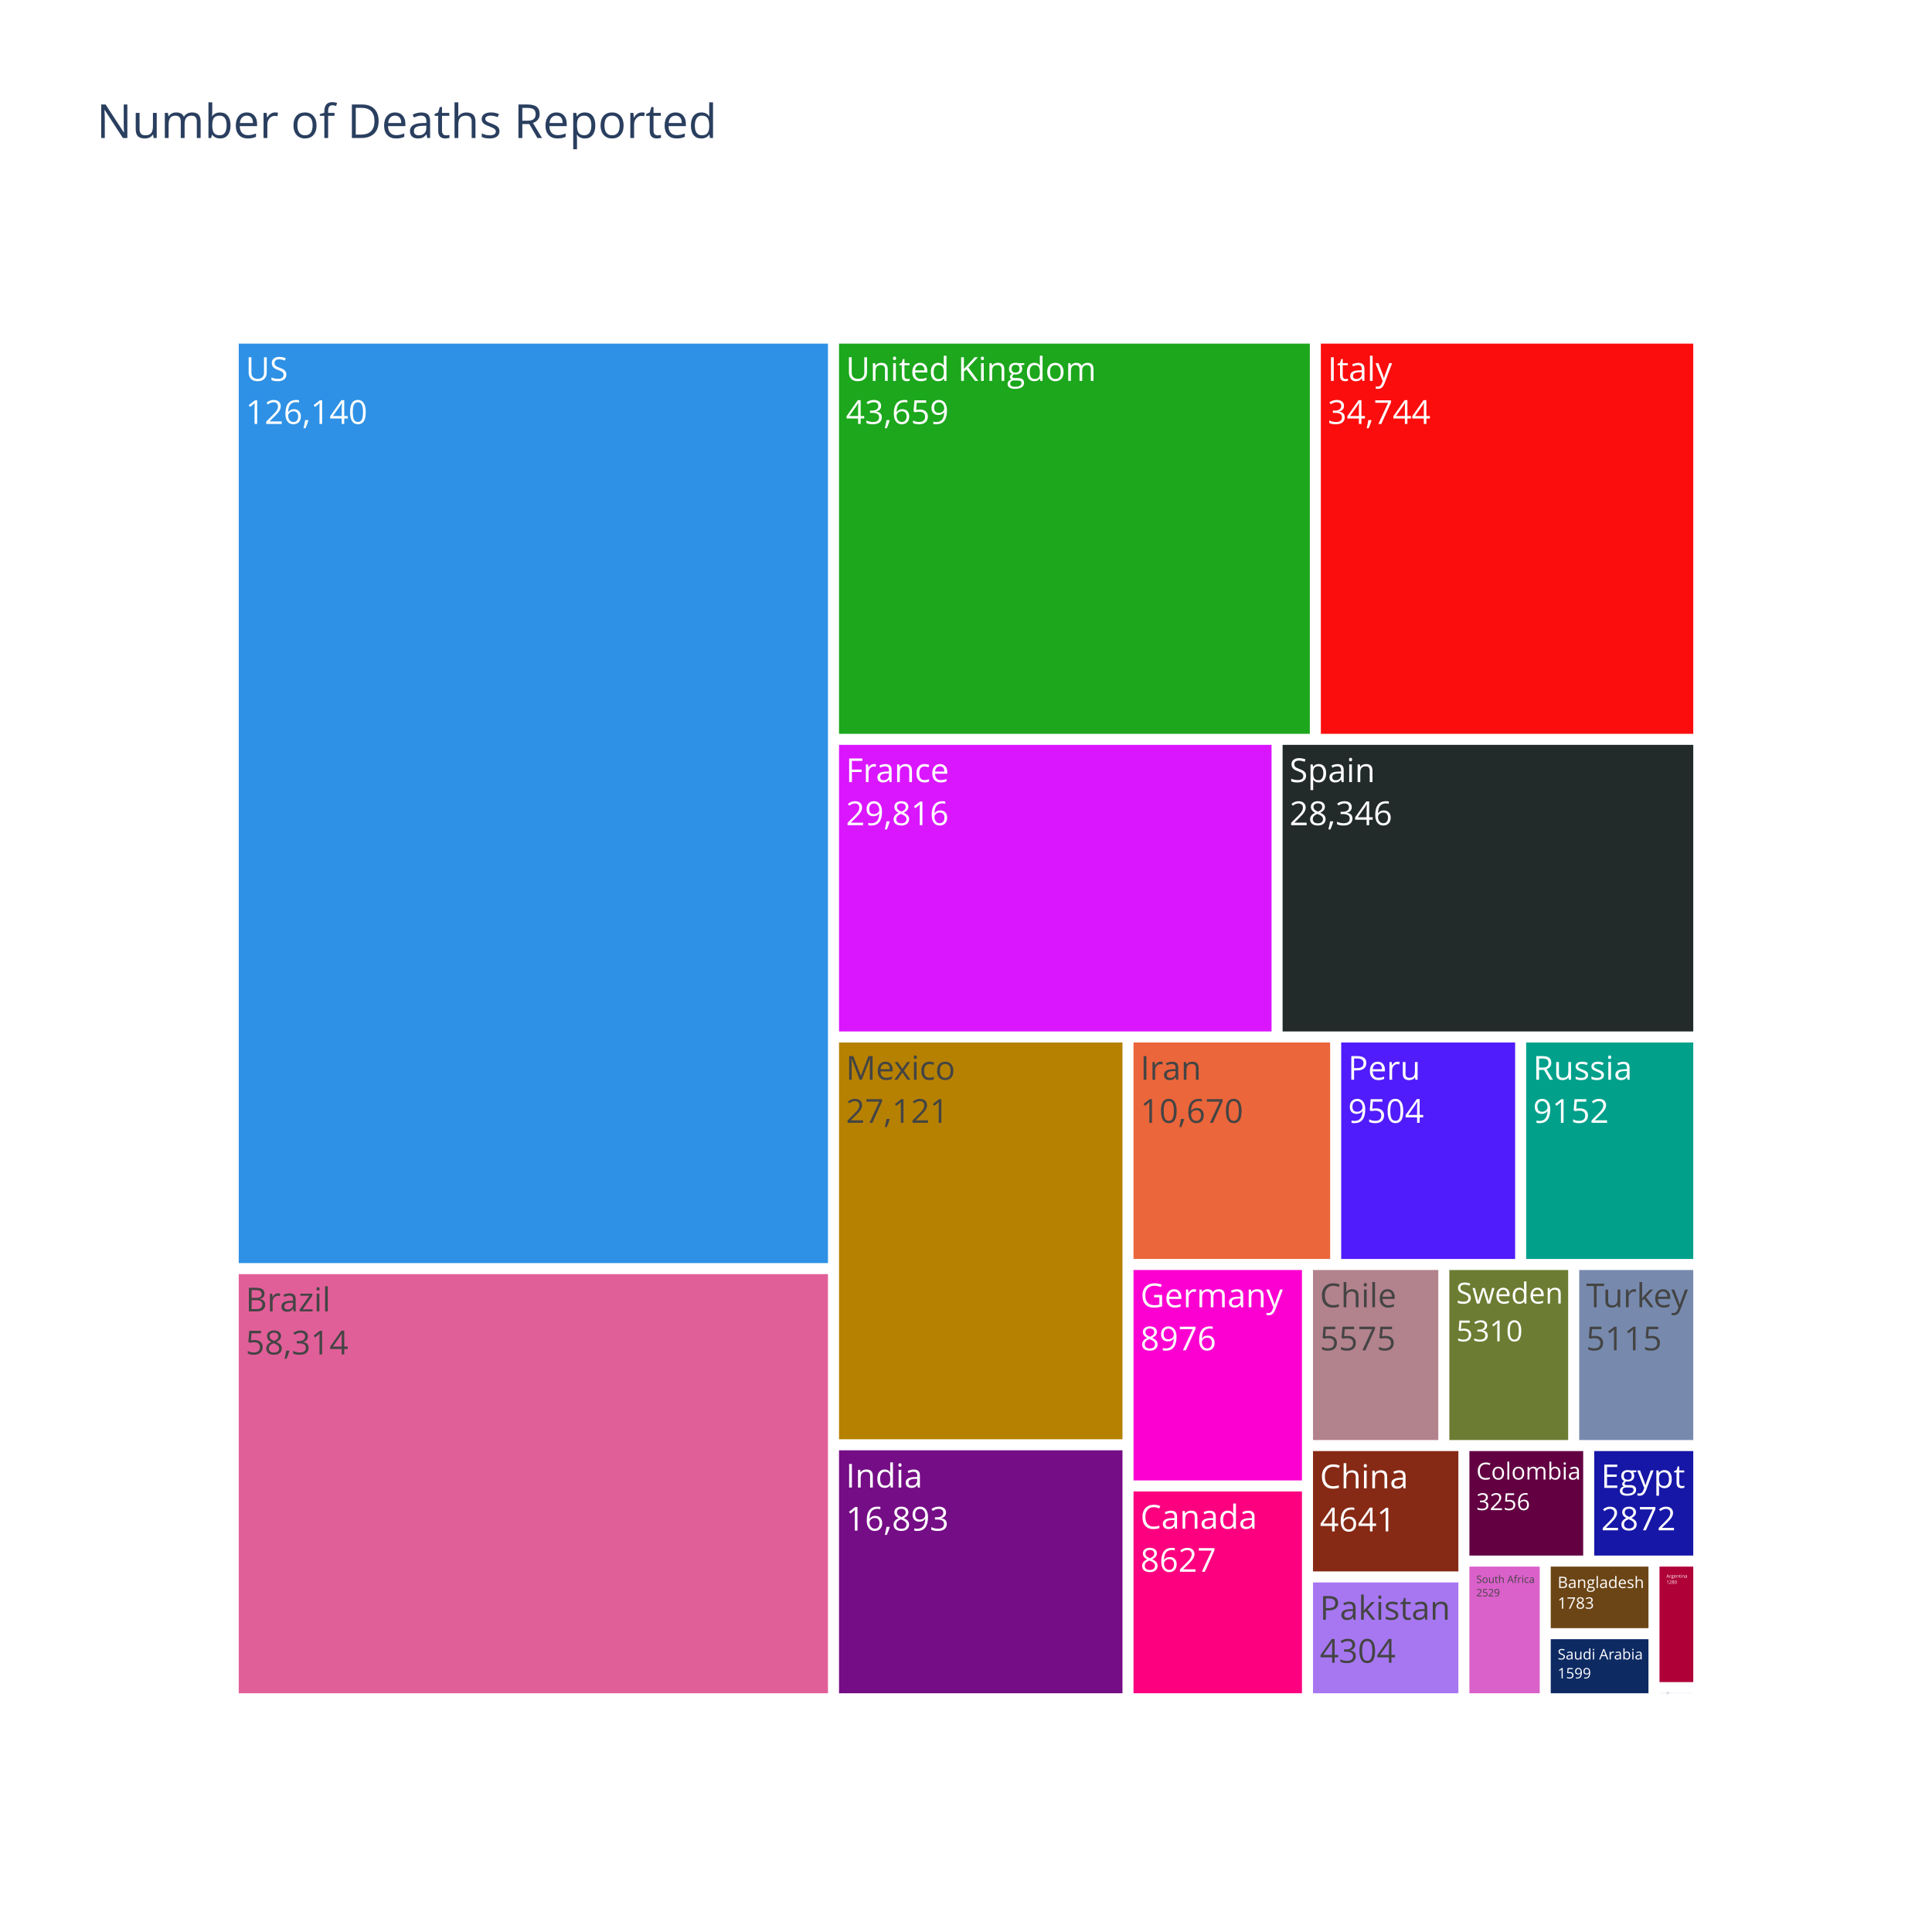
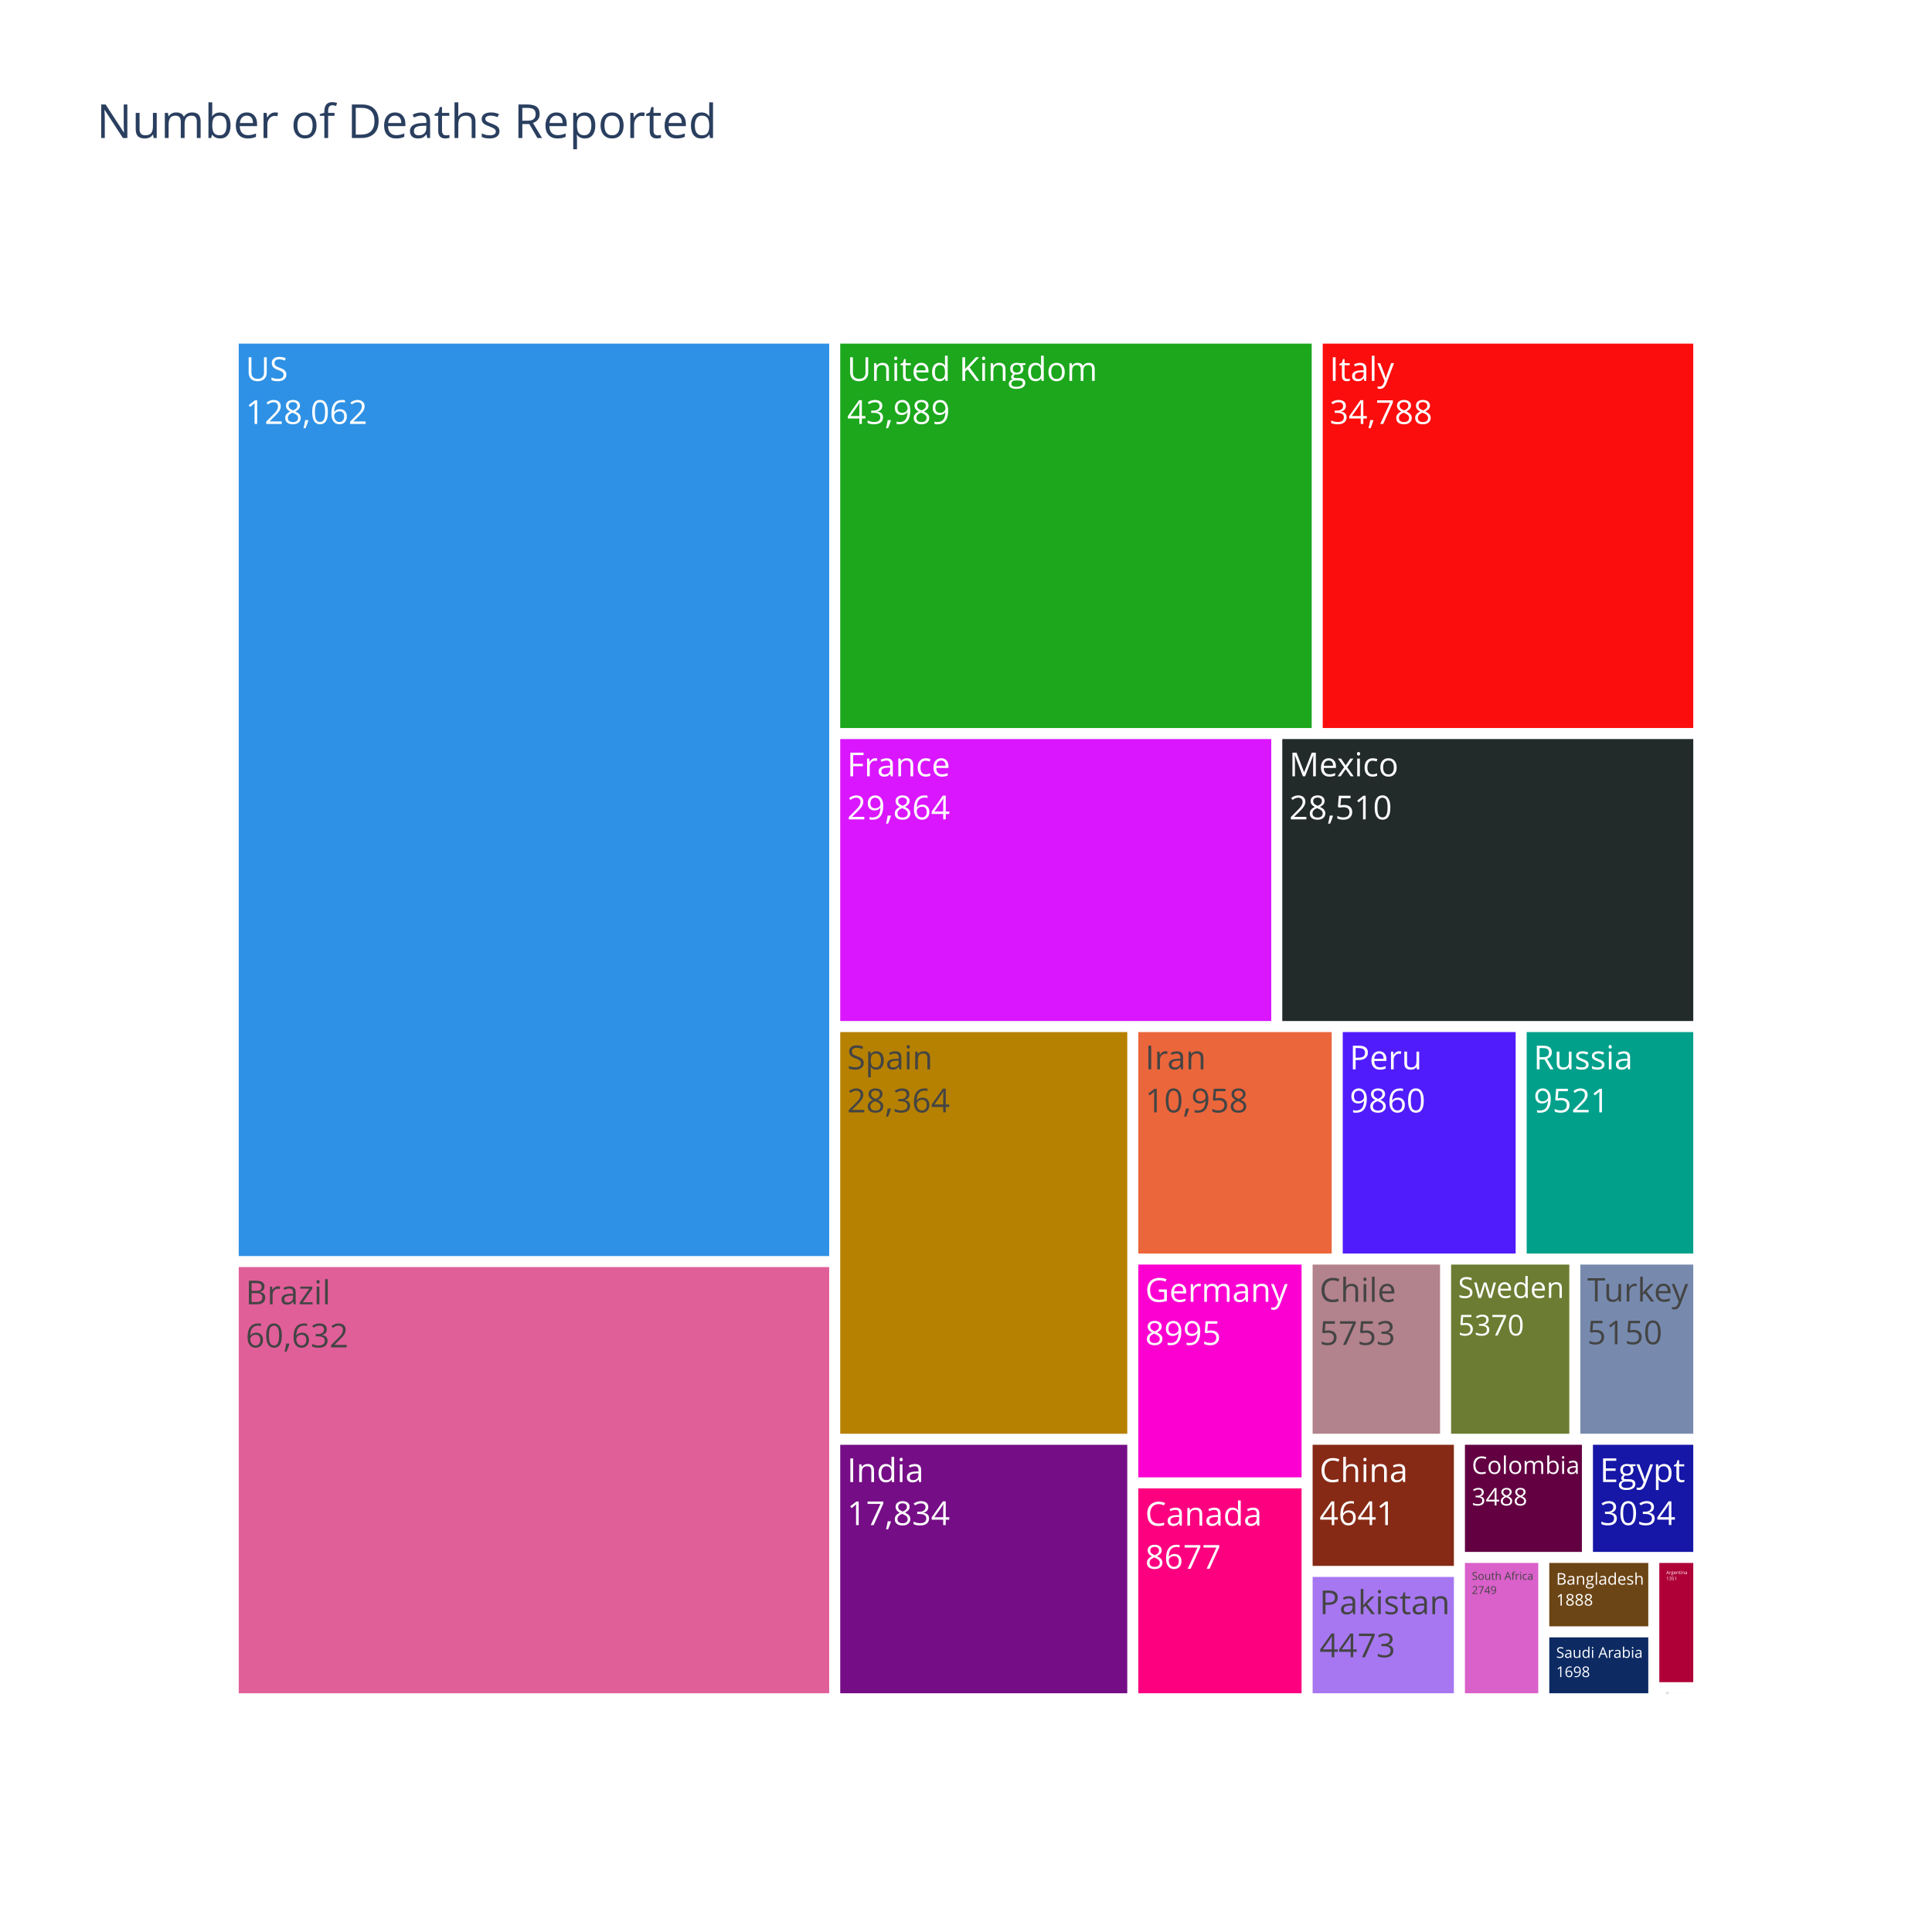
<svg xmlns="http://www.w3.org/2000/svg" class="main-svg" width="700" height="700" style="" viewBox="0 0 700 700">
  <rect x="0" y="0" width="700" height="700" style="fill: rgb(255, 255, 255); fill-opacity: 1;" />
-   <defs id="defs-53f734">
+   <defs id="defs-5a0786">
    <g class="clips" />
    <g class="gradients" />
  </defs>
  <g class="bglayer" />
  <g class="layer-below">
    <g class="imagelayer" />
    <g class="shapelayer" />
  </g>
  <g class="cartesianlayer" />
  <g class="polarlayer" />
  <g class="ternarylayer" />
  <g class="geolayer" />
  <g class="funnelarealayer" />
  <g class="pielayer" />
  <g class="treemaplayer">
    <g class="trace treemap" style="opacity: 1;">
      <g class="slice cursor-pointer">
        <path class="surface" d="M80,100L620,100L620,620L80,620Z" style="pointer-events: all; stroke-width: 0; fill: rgb(0, 0, 0); fill-opacity: 0; stroke: rgb(0, 0, 0); stroke-opacity: 0; opacity: 0;" />
        <g class="slicetext">
          <text data-notex="1" class="slicetext" text-anchor="start" x="0" y="0" style="font-family: 'Open Sans', verdana, arial, sans-serif; font-size: 12px; fill: rgb(42, 63, 95); fill-opacity: 1; white-space: pre;" transform="translate(86,114)"> </text>
        </g>
      </g>
      <g class="slice cursor-pointer">
-         <path class="surface" d="M86,124L300.492,124L300.492,458.141L86,458.141Z" style="pointer-events: all; stroke-width: 1; fill: rgb(46, 145, 229); fill-opacity: 1; stroke: rgb(255, 255, 255); stroke-opacity: 1; opacity: 1;" />
+         <path class="surface" d="M86,124L300.93,124L300.93,455.587L86,455.587Z" style="pointer-events: all; stroke-width: 1; fill: rgb(46, 145, 229); fill-opacity: 1; stroke: rgb(255, 255, 255); stroke-opacity: 1; opacity: 1;" />
        <g class="slicetext">
          <text data-notex="1" class="slicetext" text-anchor="start" x="0" y="0" style="font-family: 'Open Sans', verdana, arial, sans-serif; font-size: 12px; fill: rgb(255, 255, 255); fill-opacity: 1; white-space: pre;" transform="translate(89,138)">
            <tspan class="line" dy="0em" x="0" y="0">US</tspan>
-             <tspan class="line" dy="1.3em" x="0" y="0">126,140</tspan>
-           </text>
-         </g>
-       </g>
-       <g class="slice cursor-pointer">
-         <path class="surface" d="M86,461.141L300.492,461.141L300.492,614L86,614Z" style="pointer-events: all; stroke-width: 1; fill: rgb(225, 95, 153); fill-opacity: 1; stroke: rgb(255, 255, 255); stroke-opacity: 1; opacity: 1;" />
-         <g class="slicetext">
-           <text data-notex="1" class="slicetext" text-anchor="start" x="0" y="0" style="font-family: 'Open Sans', verdana, arial, sans-serif; font-size: 12px; fill: rgb(68, 68, 68); fill-opacity: 1; white-space: pre;" transform="translate(89,475.1411)">
+             <tspan class="line" dy="1.3em" x="0" y="0">128,062</tspan>
+           </text>
+         </g>
+       </g>
+       <g class="slice cursor-pointer">
+         <path class="surface" d="M86,458.587L300.93,458.587L300.93,614L86,614Z" style="pointer-events: all; stroke-width: 1; fill: rgb(225, 95, 153); fill-opacity: 1; stroke: rgb(255, 255, 255); stroke-opacity: 1; opacity: 1;" />
+         <g class="slicetext">
+           <text data-notex="1" class="slicetext" text-anchor="start" x="0" y="0" style="font-family: 'Open Sans', verdana, arial, sans-serif; font-size: 12px; fill: rgb(68, 68, 68); fill-opacity: 1; white-space: pre;" transform="translate(89,472.587)">
            <tspan class="line" dy="0em" x="0" y="0">Brazil</tspan>
-             <tspan class="line" dy="1.3em" x="0" y="0">58,314</tspan>
-           </text>
-         </g>
-       </g>
-       <g class="slice cursor-pointer">
-         <path class="surface" d="M303.492,124L475.07,124L475.07,266.374L303.492,266.374Z" style="pointer-events: all; stroke-width: 1; fill: rgb(28, 167, 28); fill-opacity: 1; stroke: rgb(255, 255, 255); stroke-opacity: 1; opacity: 1;" />
-         <g class="slicetext">
-           <text data-notex="1" class="slicetext" text-anchor="start" x="0" y="0" style="font-family: 'Open Sans', verdana, arial, sans-serif; font-size: 12px; fill: rgb(255, 255, 255); fill-opacity: 1; white-space: pre;" transform="translate(306.4919,138)">
+             <tspan class="line" dy="1.3em" x="0" y="0">60,632</tspan>
+           </text>
+         </g>
+       </g>
+       <g class="slice cursor-pointer">
+         <path class="surface" d="M303.93,124L475.748,124L475.748,264.273L303.93,264.273Z" style="pointer-events: all; stroke-width: 1; fill: rgb(28, 167, 28); fill-opacity: 1; stroke: rgb(255, 255, 255); stroke-opacity: 1; opacity: 1;" />
+         <g class="slicetext">
+           <text data-notex="1" class="slicetext" text-anchor="start" x="0" y="0" style="font-family: 'Open Sans', verdana, arial, sans-serif; font-size: 12px; fill: rgb(255, 255, 255); fill-opacity: 1; white-space: pre;" transform="translate(306.9303,138)">
            <tspan class="line" dy="0em" x="0" y="0">United Kingdom</tspan>
-             <tspan class="line" dy="1.3em" x="0" y="0">43,659</tspan>
-           </text>
-         </g>
-       </g>
-       <g class="slice cursor-pointer">
-         <path class="surface" d="M478.07,124L614,124L614,266.374L478.07,266.374Z" style="pointer-events: all; stroke-width: 1; fill: rgb(251, 13, 13); fill-opacity: 1; stroke: rgb(255, 255, 255); stroke-opacity: 1; opacity: 1;" />
-         <g class="slicetext">
-           <text data-notex="1" class="slicetext" text-anchor="start" x="0" y="0" style="font-family: 'Open Sans', verdana, arial, sans-serif; font-size: 12px; fill: rgb(255, 255, 255); fill-opacity: 1; white-space: pre;" transform="translate(481.07,138)">
+             <tspan class="line" dy="1.3em" x="0" y="0">43,989</tspan>
+           </text>
+         </g>
+       </g>
+       <g class="slice cursor-pointer">
+         <path class="surface" d="M478.748,124L614,124L614,264.273L478.748,264.273Z" style="pointer-events: all; stroke-width: 1; fill: rgb(251, 13, 13); fill-opacity: 1; stroke: rgb(255, 255, 255); stroke-opacity: 1; opacity: 1;" />
+         <g class="slicetext">
+           <text data-notex="1" class="slicetext" text-anchor="start" x="0" y="0" style="font-family: 'Open Sans', verdana, arial, sans-serif; font-size: 12px; fill: rgb(255, 255, 255); fill-opacity: 1; white-space: pre;" transform="translate(481.7481,138)">
            <tspan class="line" dy="0em" x="0" y="0">Italy</tspan>
-             <tspan class="line" dy="1.3em" x="0" y="0">34,744</tspan>
-           </text>
-         </g>
-       </g>
-       <g class="slice cursor-pointer">
-         <path class="surface" d="M303.492,269.374L461.208,269.374L461.208,374.217L303.492,374.217Z" style="pointer-events: all; stroke-width: 1; fill: rgb(218, 22, 255); fill-opacity: 1; stroke: rgb(255, 255, 255); stroke-opacity: 1; opacity: 1;" />
-         <g class="slicetext">
-           <text data-notex="1" class="slicetext" text-anchor="start" x="0" y="0" style="font-family: 'Open Sans', verdana, arial, sans-serif; font-size: 12px; fill: rgb(255, 255, 255); fill-opacity: 1; white-space: pre;" transform="translate(306.4919,283.3737)">
+             <tspan class="line" dy="1.3em" x="0" y="0">34,788</tspan>
+           </text>
+         </g>
+       </g>
+       <g class="slice cursor-pointer">
+         <path class="surface" d="M303.93,267.273L461.096,267.273L461.096,370.439L303.93,370.439Z" style="pointer-events: all; stroke-width: 1; fill: rgb(218, 22, 255); fill-opacity: 1; stroke: rgb(255, 255, 255); stroke-opacity: 1; opacity: 1;" />
+         <g class="slicetext">
+           <text data-notex="1" class="slicetext" text-anchor="start" x="0" y="0" style="font-family: 'Open Sans', verdana, arial, sans-serif; font-size: 12px; fill: rgb(255, 255, 255); fill-opacity: 1; white-space: pre;" transform="translate(306.9303,281.2732)">
            <tspan class="line" dy="0em" x="0" y="0">France</tspan>
-             <tspan class="line" dy="1.3em" x="0" y="0">29,816</tspan>
-           </text>
-         </g>
-       </g>
-       <g class="slice cursor-pointer">
-         <path class="surface" d="M464.208,269.374L614,269.374L614,374.217L464.208,374.217Z" style="pointer-events: all; stroke-width: 1; fill: rgb(34, 42, 42); fill-opacity: 1; stroke: rgb(255, 255, 255); stroke-opacity: 1; opacity: 1;" />
-         <g class="slicetext">
-           <text data-notex="1" class="slicetext" text-anchor="start" x="0" y="0" style="font-family: 'Open Sans', verdana, arial, sans-serif; font-size: 12px; fill: rgb(255, 255, 255); fill-opacity: 1; white-space: pre;" transform="translate(467.2078,283.3737)">
+             <tspan class="line" dy="1.3em" x="0" y="0">29,864</tspan>
+           </text>
+         </g>
+       </g>
+       <g class="slice cursor-pointer">
+         <path class="surface" d="M464.096,267.273L614,267.273L614,370.439L464.096,370.439Z" style="pointer-events: all; stroke-width: 1; fill: rgb(34, 42, 42); fill-opacity: 1; stroke: rgb(255, 255, 255); stroke-opacity: 1; opacity: 1;" />
+         <g class="slicetext">
+           <text data-notex="1" class="slicetext" text-anchor="start" x="0" y="0" style="font-family: 'Open Sans', verdana, arial, sans-serif; font-size: 12px; fill: rgb(255, 255, 255); fill-opacity: 1; white-space: pre;" transform="translate(467.096,281.2732)">
+             <tspan class="line" dy="0em" x="0" y="0">Mexico</tspan>
+             <tspan class="line" dy="1.3em" x="0" y="0">28,510</tspan>
+           </text>
+         </g>
+       </g>
+       <g class="slice cursor-pointer">
+         <path class="surface" d="M303.93,373.439L408.93,373.439L408.93,519.977L303.93,519.977Z" style="pointer-events: all; stroke-width: 1; fill: rgb(182, 129, 0); fill-opacity: 1; stroke: rgb(255, 255, 255); stroke-opacity: 1; opacity: 1;" />
+         <g class="slicetext">
+           <text data-notex="1" class="slicetext" text-anchor="start" x="0" y="0" style="font-family: 'Open Sans', verdana, arial, sans-serif; font-size: 12px; fill: rgb(68, 68, 68); fill-opacity: 1; white-space: pre;" transform="translate(306.9303,387.439)">
            <tspan class="line" dy="0em" x="0" y="0">Spain</tspan>
-             <tspan class="line" dy="1.3em" x="0" y="0">28,346</tspan>
-           </text>
-         </g>
-       </g>
-       <g class="slice cursor-pointer">
-         <path class="surface" d="M303.492,377.217L407.194,377.217L407.194,521.969L303.492,521.969Z" style="pointer-events: all; stroke-width: 1; fill: rgb(182, 129, 0); fill-opacity: 1; stroke: rgb(255, 255, 255); stroke-opacity: 1; opacity: 1;" />
-         <g class="slicetext">
-           <text data-notex="1" class="slicetext" text-anchor="start" x="0" y="0" style="font-family: 'Open Sans', verdana, arial, sans-serif; font-size: 12px; fill: rgb(68, 68, 68); fill-opacity: 1; white-space: pre;" transform="translate(306.4919,391.2168)">
-             <tspan class="line" dy="0em" x="0" y="0">Mexico</tspan>
-             <tspan class="line" dy="1.3em" x="0" y="0">27,121</tspan>
-           </text>
-         </g>
-       </g>
-       <g class="slice cursor-pointer">
-         <path class="surface" d="M303.492,524.969L407.194,524.969L407.194,614L303.492,614Z" style="pointer-events: all; stroke-width: 1; fill: rgb(117, 13, 134); fill-opacity: 1; stroke: rgb(255, 255, 255); stroke-opacity: 1; opacity: 1;" />
-         <g class="slicetext">
-           <text data-notex="1" class="slicetext" text-anchor="start" x="0" y="0" style="font-family: 'Open Sans', verdana, arial, sans-serif; font-size: 12px; fill: rgb(255, 255, 255); fill-opacity: 1; white-space: pre;" transform="translate(306.4919,538.9689)">
+             <tspan class="line" dy="1.3em" x="0" y="0">28,364</tspan>
+           </text>
+         </g>
+       </g>
+       <g class="slice cursor-pointer">
+         <path class="surface" d="M303.93,522.977L408.93,522.977L408.93,614L303.93,614Z" style="pointer-events: all; stroke-width: 1; fill: rgb(117, 13, 134); fill-opacity: 1; stroke: rgb(255, 255, 255); stroke-opacity: 1; opacity: 1;" />
+         <g class="slicetext">
+           <text data-notex="1" class="slicetext" text-anchor="start" x="0" y="0" style="font-family: 'Open Sans', verdana, arial, sans-serif; font-size: 12px; fill: rgb(255, 255, 255); fill-opacity: 1; white-space: pre;" transform="translate(306.9303,536.9772)">
            <tspan class="line" dy="0em" x="0" y="0">India</tspan>
-             <tspan class="line" dy="1.3em" x="0" y="0">16,893</tspan>
-           </text>
-         </g>
-       </g>
-       <g class="slice cursor-pointer">
-         <path class="surface" d="M410.194,377.217L482.439,377.217L482.439,456.648L410.194,456.648Z" style="pointer-events: all; stroke-width: 1; fill: rgb(235, 102, 59); fill-opacity: 1; stroke: rgb(255, 255, 255); stroke-opacity: 1; opacity: 1;" />
-         <g class="slicetext">
-           <text data-notex="1" class="slicetext" text-anchor="start" x="0" y="0" style="font-family: 'Open Sans', verdana, arial, sans-serif; font-size: 12px; fill: rgb(68, 68, 68); fill-opacity: 1; white-space: pre;" transform="translate(413.1942,391.2168)">
+             <tspan class="line" dy="1.3em" x="0" y="0">17,834</tspan>
+           </text>
+         </g>
+       </g>
+       <g class="slice cursor-pointer">
+         <path class="surface" d="M411.93,373.439L482.998,373.439L482.998,454.677L411.93,454.677Z" style="pointer-events: all; stroke-width: 1; fill: rgb(235, 102, 59); fill-opacity: 1; stroke: rgb(255, 255, 255); stroke-opacity: 1; opacity: 1;" />
+         <g class="slicetext">
+           <text data-notex="1" class="slicetext" text-anchor="start" x="0" y="0" style="font-family: 'Open Sans', verdana, arial, sans-serif; font-size: 12px; fill: rgb(68, 68, 68); fill-opacity: 1; white-space: pre;" transform="translate(414.9299,387.439)">
            <tspan class="line" dy="0em" x="0" y="0">Iran</tspan>
-             <tspan class="line" dy="1.3em" x="0" y="0">10,670</tspan>
-           </text>
-         </g>
-       </g>
-       <g class="slice cursor-pointer">
-         <path class="surface" d="M485.439,377.217L549.46,377.217L549.46,456.648L485.439,456.648Z" style="pointer-events: all; stroke-width: 1; fill: rgb(81, 28, 251); fill-opacity: 1; stroke: rgb(255, 255, 255); stroke-opacity: 1; opacity: 1;" />
-         <g class="slicetext">
-           <text data-notex="1" class="slicetext" text-anchor="start" x="0" y="0" style="font-family: 'Open Sans', verdana, arial, sans-serif; font-size: 12px; fill: rgb(255, 255, 255); fill-opacity: 1; white-space: pre;" transform="translate(488.4386,391.2168)">
+             <tspan class="line" dy="1.3em" x="0" y="0">10,958</tspan>
+           </text>
+         </g>
+       </g>
+       <g class="slice cursor-pointer">
+         <path class="surface" d="M485.998,373.439L549.645,373.439L549.645,454.677L485.998,454.677Z" style="pointer-events: all; stroke-width: 1; fill: rgb(81, 28, 251); fill-opacity: 1; stroke: rgb(255, 255, 255); stroke-opacity: 1; opacity: 1;" />
+         <g class="slicetext">
+           <text data-notex="1" class="slicetext" text-anchor="start" x="0" y="0" style="font-family: 'Open Sans', verdana, arial, sans-serif; font-size: 12px; fill: rgb(255, 255, 255); fill-opacity: 1; white-space: pre;" transform="translate(488.9982,387.439)">
            <tspan class="line" dy="0em" x="0" y="0">Peru</tspan>
-             <tspan class="line" dy="1.3em" x="0" y="0">9504</tspan>
-           </text>
-         </g>
-       </g>
-       <g class="slice cursor-pointer">
-         <path class="surface" d="M552.46,377.217L614,377.217L614,456.648L552.46,456.648Z" style="pointer-events: all; stroke-width: 1; fill: rgb(0, 160, 139); fill-opacity: 1; stroke: rgb(255, 255, 255); stroke-opacity: 1; opacity: 1;" />
-         <g class="slicetext">
-           <text data-notex="1" class="slicetext" text-anchor="start" x="0" y="0" style="font-family: 'Open Sans', verdana, arial, sans-serif; font-size: 12px; fill: rgb(255, 255, 255); fill-opacity: 1; white-space: pre;" transform="translate(555.4605,391.2168)">
+             <tspan class="line" dy="1.3em" x="0" y="0">9860</tspan>
+           </text>
+         </g>
+       </g>
+       <g class="slice cursor-pointer">
+         <path class="surface" d="M552.645,373.439L614,373.439L614,454.677L552.645,454.677Z" style="pointer-events: all; stroke-width: 1; fill: rgb(0, 160, 139); fill-opacity: 1; stroke: rgb(255, 255, 255); stroke-opacity: 1; opacity: 1;" />
+         <g class="slicetext">
+           <text data-notex="1" class="slicetext" text-anchor="start" x="0" y="0" style="font-family: 'Open Sans', verdana, arial, sans-serif; font-size: 12px; fill: rgb(255, 255, 255); fill-opacity: 1; white-space: pre;" transform="translate(555.6448,387.439)">
            <tspan class="line" dy="0em" x="0" y="0">Russia</tspan>
-             <tspan class="line" dy="1.3em" x="0" y="0">9152</tspan>
-           </text>
-         </g>
-       </g>
-       <g class="slice cursor-pointer">
-         <path class="surface" d="M410.194,459.648L472.225,459.648L472.225,536.884L410.194,536.884Z" style="pointer-events: all; stroke-width: 1; fill: rgb(251, 0, 209); fill-opacity: 1; stroke: rgb(255, 255, 255); stroke-opacity: 1; opacity: 1;" />
-         <g class="slicetext">
-           <text data-notex="1" class="slicetext" text-anchor="start" x="0" y="0" style="font-family: 'Open Sans', verdana, arial, sans-serif; font-size: 12px; fill: rgb(255, 255, 255); fill-opacity: 1; white-space: pre;" transform="translate(413.1942,473.6481)">
+             <tspan class="line" dy="1.3em" x="0" y="0">9521</tspan>
+           </text>
+         </g>
+       </g>
+       <g class="slice cursor-pointer">
+         <path class="surface" d="M411.93,457.677L472.086,457.677L472.086,535.772L411.93,535.772Z" style="pointer-events: all; stroke-width: 1; fill: rgb(251, 0, 209); fill-opacity: 1; stroke: rgb(255, 255, 255); stroke-opacity: 1; opacity: 1;" />
+         <g class="slicetext">
+           <text data-notex="1" class="slicetext" text-anchor="start" x="0" y="0" style="font-family: 'Open Sans', verdana, arial, sans-serif; font-size: 12px; fill: rgb(255, 255, 255); fill-opacity: 1; white-space: pre;" transform="translate(414.9299,471.6765)">
            <tspan class="line" dy="0em" x="0" y="0">Germany</tspan>
-             <tspan class="line" dy="1.3em" x="0" y="0">8976</tspan>
-           </text>
-         </g>
-       </g>
-       <g class="slice cursor-pointer">
-         <path class="surface" d="M410.194,539.884L472.225,539.884L472.225,614L410.194,614Z" style="pointer-events: all; stroke-width: 1; fill: rgb(252, 0, 128); fill-opacity: 1; stroke: rgb(255, 255, 255); stroke-opacity: 1; opacity: 1;" />
-         <g class="slicetext">
-           <text data-notex="1" class="slicetext" text-anchor="start" x="0" y="0" style="font-family: 'Open Sans', verdana, arial, sans-serif; font-size: 12px; fill: rgb(255, 255, 255); fill-opacity: 1; white-space: pre;" transform="translate(413.1942,553.8839)">
+             <tspan class="line" dy="1.3em" x="0" y="0">8995</tspan>
+           </text>
+         </g>
+       </g>
+       <g class="slice cursor-pointer">
+         <path class="surface" d="M411.93,538.772L472.086,538.772L472.086,614L411.93,614Z" style="pointer-events: all; stroke-width: 1; fill: rgb(252, 0, 128); fill-opacity: 1; stroke: rgb(255, 255, 255); stroke-opacity: 1; opacity: 1;" />
+         <g class="slicetext">
+           <text data-notex="1" class="slicetext" text-anchor="start" x="0" y="0" style="font-family: 'Open Sans', verdana, arial, sans-serif; font-size: 12px; fill: rgb(255, 255, 255); fill-opacity: 1; white-space: pre;" transform="translate(414.9299,552.7717)">
            <tspan class="line" dy="0em" x="0" y="0">Canada</tspan>
-             <tspan class="line" dy="1.3em" x="0" y="0">8627</tspan>
-           </text>
-         </g>
-       </g>
-       <g class="slice cursor-pointer">
-         <path class="surface" d="M475.225,459.648L521.624,459.648L521.624,522.251L475.225,522.251Z" style="pointer-events: all; stroke-width: 1; fill: rgb(178, 130, 141); fill-opacity: 1; stroke: rgb(255, 255, 255); stroke-opacity: 1; opacity: 1;" />
-         <g class="slicetext">
-           <text data-notex="1" class="slicetext" text-anchor="start" x="0" y="0" style="font-family: 'Open Sans', verdana, arial, sans-serif; font-size: 12px; fill: rgb(68, 68, 68); fill-opacity: 1; white-space: pre;" transform="translate(478.2246,473.6481)">
+             <tspan class="line" dy="1.3em" x="0" y="0">8677</tspan>
+           </text>
+         </g>
+       </g>
+       <g class="slice cursor-pointer">
+         <path class="surface" d="M475.086,457.677L522.257,457.677L522.257,519.967L475.086,519.967Z" style="pointer-events: all; stroke-width: 1; fill: rgb(178, 130, 141); fill-opacity: 1; stroke: rgb(255, 255, 255); stroke-opacity: 1; opacity: 1;" />
+         <g class="slicetext">
+           <text data-notex="1" class="slicetext" text-anchor="start" x="0" y="0" style="font-family: 'Open Sans', verdana, arial, sans-serif; font-size: 12px; fill: rgb(68, 68, 68); fill-opacity: 1; white-space: pre;" transform="translate(478.0856,471.6765)">
            <tspan class="line" dy="0em" x="0" y="0">Chile</tspan>
-             <tspan class="line" dy="1.3em" x="0" y="0">5575</tspan>
-           </text>
-         </g>
-       </g>
-       <g class="slice cursor-pointer">
-         <path class="surface" d="M524.624,459.648L568.676,459.648L568.676,522.251L524.624,522.251Z" style="pointer-events: all; stroke-width: 1; fill: rgb(108, 124, 50); fill-opacity: 1; stroke: rgb(255, 255, 255); stroke-opacity: 1; opacity: 1;" />
-         <g class="slicetext">
-           <text data-notex="1" class="slicetext" text-anchor="start" x="0" y="0" style="font-family: 'Open Sans', verdana, arial, sans-serif; font-size: 12px; fill: rgb(255, 255, 255); fill-opacity: 1; white-space: pre;" transform="translate(527.6245,472.2981)scale(0.8772727)">
+             <tspan class="line" dy="1.3em" x="0" y="0">5753</tspan>
+           </text>
+         </g>
+       </g>
+       <g class="slice cursor-pointer">
+         <path class="surface" d="M525.257,457.677L569.088,457.677L569.088,519.967L525.257,519.967Z" style="pointer-events: all; stroke-width: 1; fill: rgb(108, 124, 50); fill-opacity: 1; stroke: rgb(255, 255, 255); stroke-opacity: 1; opacity: 1;" />
+         <g class="slicetext">
+           <text data-notex="1" class="slicetext" text-anchor="start" x="0" y="0" style="font-family: 'Open Sans', verdana, arial, sans-serif; font-size: 12px; fill: rgb(255, 255, 255); fill-opacity: 1; white-space: pre;" transform="translate(528.2566,470.2705)scale(0.872184)">
            <tspan class="line" dy="0em" x="0" y="0">Sweden</tspan>
-             <tspan class="line" dy="1.3em" x="0" y="0">5310</tspan>
-           </text>
-         </g>
-       </g>
-       <g class="slice cursor-pointer">
-         <path class="surface" d="M571.676,459.648L614,459.648L614,522.251L571.676,522.251Z" style="pointer-events: all; stroke-width: 1; fill: rgb(119, 138, 174); fill-opacity: 1; stroke: rgb(255, 255, 255); stroke-opacity: 1; opacity: 1;" />
-         <g class="slicetext">
-           <text data-notex="1" class="slicetext" text-anchor="start" x="0" y="0" style="font-family: 'Open Sans', verdana, arial, sans-serif; font-size: 12px; fill: rgb(68, 68, 68); fill-opacity: 1; white-space: pre;" transform="translate(574.6762,473.6481)">
+             <tspan class="line" dy="1.3em" x="0" y="0">5370</tspan>
+           </text>
+         </g>
+       </g>
+       <g class="slice cursor-pointer">
+         <path class="surface" d="M572.088,457.677L614,457.677L614,519.967L572.088,519.967Z" style="pointer-events: all; stroke-width: 1; fill: rgb(119, 138, 174); fill-opacity: 1; stroke: rgb(255, 255, 255); stroke-opacity: 1; opacity: 1;" />
+         <g class="slicetext">
+           <text data-notex="1" class="slicetext" text-anchor="start" x="0" y="0" style="font-family: 'Open Sans', verdana, arial, sans-serif; font-size: 12px; fill: rgb(68, 68, 68); fill-opacity: 1; white-space: pre;" transform="translate(575.0876,471.5788)scale(0.9911139)">
            <tspan class="line" dy="0em" x="0" y="0">Turkey</tspan>
-             <tspan class="line" dy="1.3em" x="0" y="0">5115</tspan>
-           </text>
-         </g>
-       </g>
-       <g class="slice cursor-pointer">
-         <path class="surface" d="M475.225,525.251L528.898,525.251L528.898,569.854L475.225,569.854Z" style="pointer-events: all; stroke-width: 1; fill: rgb(134, 42, 22); fill-opacity: 1; stroke: rgb(255, 255, 255); stroke-opacity: 1; opacity: 1;" />
-         <g class="slicetext">
-           <text data-notex="1" class="slicetext" text-anchor="start" x="0" y="0" style="font-family: 'Open Sans', verdana, arial, sans-serif; font-size: 12px; fill: rgb(255, 255, 255); fill-opacity: 1; white-space: pre;" transform="translate(478.2246,539.2507)">
+             <tspan class="line" dy="1.3em" x="0" y="0">5150</tspan>
+           </text>
+         </g>
+       </g>
+       <g class="slice cursor-pointer">
+         <path class="surface" d="M475.086,522.967L527.272,522.967L527.272,567.85L475.086,567.85Z" style="pointer-events: all; stroke-width: 1; fill: rgb(134, 42, 22); fill-opacity: 1; stroke: rgb(255, 255, 255); stroke-opacity: 1; opacity: 1;" />
+         <g class="slicetext">
+           <text data-notex="1" class="slicetext" text-anchor="start" x="0" y="0" style="font-family: 'Open Sans', verdana, arial, sans-serif; font-size: 12px; fill: rgb(255, 255, 255); fill-opacity: 1; white-space: pre;" transform="translate(478.0856,536.9667)">
            <tspan class="line" dy="0em" x="0" y="0">China</tspan>
            <tspan class="line" dy="1.3em" x="0" y="0">4641</tspan>
          </text>
        </g>
      </g>
      <g class="slice cursor-pointer">
-         <path class="surface" d="M475.225,572.854L528.898,572.854L528.898,614L475.225,614Z" style="pointer-events: all; stroke-width: 1; fill: rgb(167, 119, 241); fill-opacity: 1; stroke: rgb(255, 255, 255); stroke-opacity: 1; opacity: 1;" />
-         <g class="slicetext">
-           <text data-notex="1" class="slicetext" text-anchor="start" x="0" y="0" style="font-family: 'Open Sans', verdana, arial, sans-serif; font-size: 12px; fill: rgb(68, 68, 68); fill-opacity: 1; white-space: pre;" transform="translate(478.2246,586.8536)">
+         <path class="surface" d="M475.086,570.85L527.272,570.85L527.272,614L475.086,614Z" style="pointer-events: all; stroke-width: 1; fill: rgb(167, 119, 241); fill-opacity: 1; stroke: rgb(255, 255, 255); stroke-opacity: 1; opacity: 1;" />
+         <g class="slicetext">
+           <text data-notex="1" class="slicetext" text-anchor="start" x="0" y="0" style="font-family: 'Open Sans', verdana, arial, sans-serif; font-size: 12px; fill: rgb(68, 68, 68); fill-opacity: 1; white-space: pre;" transform="translate(478.0856,584.85)">
            <tspan class="line" dy="0em" x="0" y="0">Pakistan</tspan>
-             <tspan class="line" dy="1.3em" x="0" y="0">4304</tspan>
-           </text>
-         </g>
-       </g>
-       <g class="slice cursor-pointer">
-         <path class="surface" d="M531.898,525.251L574.115,525.251L574.115,564.109L531.898,564.109Z" style="pointer-events: all; stroke-width: 1; fill: rgb(98, 0, 66); fill-opacity: 1; stroke: rgb(255, 255, 255); stroke-opacity: 1; opacity: 1;" />
-         <g class="slicetext">
-           <text data-notex="1" class="slicetext" text-anchor="start" x="0" y="0" style="font-family: 'Open Sans', verdana, arial, sans-serif; font-size: 12px; fill: rgb(255, 255, 255); fill-opacity: 1; white-space: pre;" transform="translate(534.898,536.0599)scale(0.7099269)">
+             <tspan class="line" dy="1.3em" x="0" y="0">4473</tspan>
+           </text>
+         </g>
+       </g>
+       <g class="slice cursor-pointer">
+         <path class="surface" d="M530.272,522.967L573.655,522.967L573.655,562.785L530.272,562.785Z" style="pointer-events: all; stroke-width: 1; fill: rgb(98, 0, 66); fill-opacity: 1; stroke: rgb(255, 255, 255); stroke-opacity: 1; opacity: 1;" />
+         <g class="slicetext">
+           <text data-notex="1" class="slicetext" text-anchor="start" x="0" y="0" style="font-family: 'Open Sans', verdana, arial, sans-serif; font-size: 12px; fill: rgb(255, 255, 255); fill-opacity: 1; white-space: pre;" transform="translate(533.2722,534.0271)scale(0.7327659)">
            <tspan class="line" dy="0em" x="0" y="0">Colombia</tspan>
-             <tspan class="line" dy="1.3em" x="0" y="0">3256</tspan>
-           </text>
-         </g>
-       </g>
-       <g class="slice cursor-pointer">
-         <path class="surface" d="M577.115,525.251L614,525.251L614,564.109L577.115,564.109Z" style="pointer-events: all; stroke-width: 1; fill: rgb(22, 22, 167); fill-opacity: 1; stroke: rgb(255, 255, 255); stroke-opacity: 1; opacity: 1;" />
-         <g class="slicetext">
-           <text data-notex="1" class="slicetext" text-anchor="start" x="0" y="0" style="font-family: 'Open Sans', verdana, arial, sans-serif; font-size: 12px; fill: rgb(255, 255, 255); fill-opacity: 1; white-space: pre;" transform="translate(580.1154,539.0841)scale(0.9848604)">
+             <tspan class="line" dy="1.3em" x="0" y="0">3488</tspan>
+           </text>
+         </g>
+       </g>
+       <g class="slice cursor-pointer">
+         <path class="surface" d="M576.655,522.967L614,522.967L614,562.785L576.655,562.785Z" style="pointer-events: all; stroke-width: 1; fill: rgb(22, 22, 167); fill-opacity: 1; stroke: rgb(255, 255, 255); stroke-opacity: 1; opacity: 1;" />
+         <g class="slicetext">
+           <text data-notex="1" class="slicetext" text-anchor="start" x="0" y="0" style="font-family: 'Open Sans', verdana, arial, sans-serif; font-size: 12px; fill: rgb(255, 255, 255); fill-opacity: 1; white-space: pre;" transform="translate(579.6547,536.9617)scale(0.9995524)">
            <tspan class="line" dy="0em" x="0" y="0">Egypt</tspan>
-             <tspan class="line" dy="1.3em" x="0" y="0">2872</tspan>
-           </text>
-         </g>
-       </g>
-       <g class="slice cursor-pointer">
-         <path class="surface" d="M531.898,567.109L558.364,567.109L558.364,614L531.898,614Z" style="pointer-events: all; stroke-width: 1; fill: rgb(218, 96, 202); fill-opacity: 1; stroke: rgb(255, 255, 255); stroke-opacity: 1; opacity: 1;" />
-         <g class="slicetext">
-           <text data-notex="1" class="slicetext" text-anchor="start" x="0" y="0" style="font-family: 'Open Sans', verdana, arial, sans-serif; font-size: 12px; fill: rgb(68, 68, 68); fill-opacity: 1; white-space: pre;" transform="translate(534.898,573.5354)scale(0.3114988)">
+             <tspan class="line" dy="1.3em" x="0" y="0">3034</tspan>
+           </text>
+         </g>
+       </g>
+       <g class="slice cursor-pointer">
+         <path class="surface" d="M530.272,565.785L557.834,565.785L557.834,614L530.272,614Z" style="pointer-events: all; stroke-width: 1; fill: rgb(218, 96, 202); fill-opacity: 1; stroke: rgb(255, 255, 255); stroke-opacity: 1; opacity: 1;" />
+         <g class="slicetext">
+           <text data-notex="1" class="slicetext" text-anchor="start" x="0" y="0" style="font-family: 'Open Sans', verdana, arial, sans-serif; font-size: 12px; fill: rgb(68, 68, 68); fill-opacity: 1; white-space: pre;" transform="translate(533.2722,572.3948)scale(0.3281745)">
            <tspan class="line" dy="0em" x="0" y="0">South Africa</tspan>
-             <tspan class="line" dy="1.3em" x="0" y="0">2529</tspan>
-           </text>
-         </g>
-       </g>
-       <g class="slice cursor-pointer">
-         <path class="surface" d="M561.364,567.109L597.77,567.109L597.77,590.412L561.364,590.412Z" style="pointer-events: all; stroke-width: 1; fill: rgb(108, 69, 22); fill-opacity: 1; stroke: rgb(255, 255, 255); stroke-opacity: 1; opacity: 1;" />
-         <g class="slicetext">
-           <text data-notex="1" class="slicetext" text-anchor="start" x="0" y="0" style="font-family: 'Open Sans', verdana, arial, sans-serif; font-size: 12px; fill: rgb(255, 255, 255); fill-opacity: 1; white-space: pre;" transform="translate(564.3645,575.385)scale(0.4796467)">
+             <tspan class="line" dy="1.3em" x="0" y="0">2749</tspan>
+           </text>
+         </g>
+       </g>
+       <g class="slice cursor-pointer">
+         <path class="surface" d="M560.834,565.785L597.702,565.785L597.702,589.749L560.834,589.749Z" style="pointer-events: all; stroke-width: 1; fill: rgb(108, 69, 22); fill-opacity: 1; stroke: rgb(255, 255, 255); stroke-opacity: 1; opacity: 1;" />
+         <g class="slicetext">
+           <text data-notex="1" class="slicetext" text-anchor="start" x="0" y="0" style="font-family: 'Open Sans', verdana, arial, sans-serif; font-size: 12px; fill: rgb(255, 255, 255); fill-opacity: 1; white-space: pre;" transform="translate(563.8342,574.1412)scale(0.4869405)">
            <tspan class="line" dy="0em" x="0" y="0">Bangladesh</tspan>
-             <tspan class="line" dy="1.3em" x="0" y="0">1783</tspan>
-           </text>
-         </g>
-       </g>
-       <g class="slice cursor-pointer">
-         <path class="surface" d="M561.364,593.412L597.77,593.412L597.77,614L561.364,614Z" style="pointer-events: all; stroke-width: 1; fill: rgb(13, 42, 99); fill-opacity: 1; stroke: rgb(255, 255, 255); stroke-opacity: 1; opacity: 1;" />
-         <g class="slicetext">
-           <text data-notex="1" class="slicetext" text-anchor="start" x="0" y="0" style="font-family: 'Open Sans', verdana, arial, sans-serif; font-size: 12px; fill: rgb(255, 255, 255); fill-opacity: 1; white-space: pre;" transform="translate(564.3645,601.2555)scale(0.4403545)">
+             <tspan class="line" dy="1.3em" x="0" y="0">1888</tspan>
+           </text>
+         </g>
+       </g>
+       <g class="slice cursor-pointer">
+         <path class="surface" d="M560.834,592.749L597.702,592.749L597.702,614L560.834,614Z" style="pointer-events: all; stroke-width: 1; fill: rgb(13, 42, 99); fill-opacity: 1; stroke: rgb(255, 255, 255); stroke-opacity: 1; opacity: 1;" />
+         <g class="slicetext">
+           <text data-notex="1" class="slicetext" text-anchor="start" x="0" y="0" style="font-family: 'Open Sans', verdana, arial, sans-serif; font-size: 12px; fill: rgb(255, 255, 255); fill-opacity: 1; white-space: pre;" transform="translate(563.8342,600.6668)scale(0.4470508)">
            <tspan class="line" dy="0em" x="0" y="0">Saudi Arabia</tspan>
-             <tspan class="line" dy="1.3em" x="0" y="0">1599</tspan>
-           </text>
-         </g>
-       </g>
-       <g class="slice cursor-pointer">
-         <path class="surface" d="M600.77,567.109L614,567.109L614,609.953L600.77,609.953Z" style="pointer-events: all; stroke-width: 1; fill: rgb(175, 0, 56); fill-opacity: 1; stroke: rgb(255, 255, 255); stroke-opacity: 1; opacity: 1;" />
-         <g class="slicetext">
-           <text data-notex="1" class="slicetext" text-anchor="start" x="0" y="0" style="font-family: 'Open Sans', verdana, arial, sans-serif; font-size: 12px; fill: rgb(255, 255, 255); fill-opacity: 1; white-space: pre;" transform="translate(603.7696,571.6472)scale(0.1398451)">
+             <tspan class="line" dy="1.3em" x="0" y="0">1698</tspan>
+           </text>
+         </g>
+       </g>
+       <g class="slice cursor-pointer">
+         <path class="surface" d="M600.702,565.785L614,565.785L614,609.982L600.702,609.982Z" style="pointer-events: all; stroke-width: 1; fill: rgb(175, 0, 56); fill-opacity: 1; stroke: rgb(255, 255, 255); stroke-opacity: 1; opacity: 1;" />
+         <g class="slicetext">
+           <text data-notex="1" class="slicetext" text-anchor="start" x="0" y="0" style="font-family: 'Open Sans', verdana, arial, sans-serif; font-size: 12px; fill: rgb(255, 255, 255); fill-opacity: 1; white-space: pre;" transform="translate(603.7017,570.3376)scale(0.1411578)">
            <tspan class="line" dy="0em" x="0" y="0">Argentina</tspan>
-             <tspan class="line" dy="1.3em" x="0" y="0">1280</tspan>
-           </text>
-         </g>
-       </g>
-       <g class="slice cursor-pointer">
-         <path class="surface" d="M600.77,612.953L614,612.953L614,614L600.77,614Z" style="pointer-events: all; stroke-width: 1; fill: rgb(137, 193, 240); fill-opacity: 1; stroke: rgb(255, 255, 255); stroke-opacity: 1; opacity: 1;" />
-         <g class="slicetext">
-           <text data-notex="1" class="slicetext" text-anchor="start" x="0" y="0" style="font-family: 'Open Sans', verdana, arial, sans-serif; font-size: 12px; fill: rgb(68, 68, 68); fill-opacity: 1; white-space: pre;" transform="translate(603.7696,613.3419)scale(0.03536582)">
+             <tspan class="line" dy="1.3em" x="0" y="0">1351</tspan>
+           </text>
+         </g>
+       </g>
+       <g class="slice cursor-pointer">
+         <path class="surface" d="M600.702,612.982L614,612.982L614,614L600.702,614Z" style="pointer-events: all; stroke-width: 1; fill: rgb(137, 193, 240); fill-opacity: 1; stroke: rgb(255, 255, 255); stroke-opacity: 1; opacity: 1;" />
+         <g class="slicetext">
+           <text data-notex="1" class="slicetext" text-anchor="start" x="0" y="0" style="font-family: 'Open Sans', verdana, arial, sans-serif; font-size: 12px; fill: rgb(68, 68, 68); fill-opacity: 1; white-space: pre;" transform="translate(603.7017,613.3605)scale(0.03436604)">
            <tspan class="line" dy="0em" x="0" y="0">Qatar</tspan>
-             <tspan class="line" dy="1.3em" x="0" y="0">113</tspan>
+             <tspan class="line" dy="1.3em" x="0" y="0">115</tspan>
          </text>
        </g>
      </g>
    </g>
  </g>
  <g class="sunburstlayer" />
  <g class="glimages" />
-   <defs id="topdefs-53f734">
+   <defs id="topdefs-5a0786">
    <g class="clips" />
  </defs>
  <g class="layer-above">
    <g class="imagelayer" />
    <g class="shapelayer" />
  </g>
  <g class="infolayer">
    <g class="g-gtitle">
      <text class="gtitle" x="35" y="50" text-anchor="start" dy="0em" style="font-family: 'Open Sans', verdana, arial, sans-serif; font-size: 17px; fill: rgb(42, 63, 95); opacity: 1; font-weight: normal; white-space: pre;">Number of Deaths Reported</text>
    </g>
  </g>
</svg>
